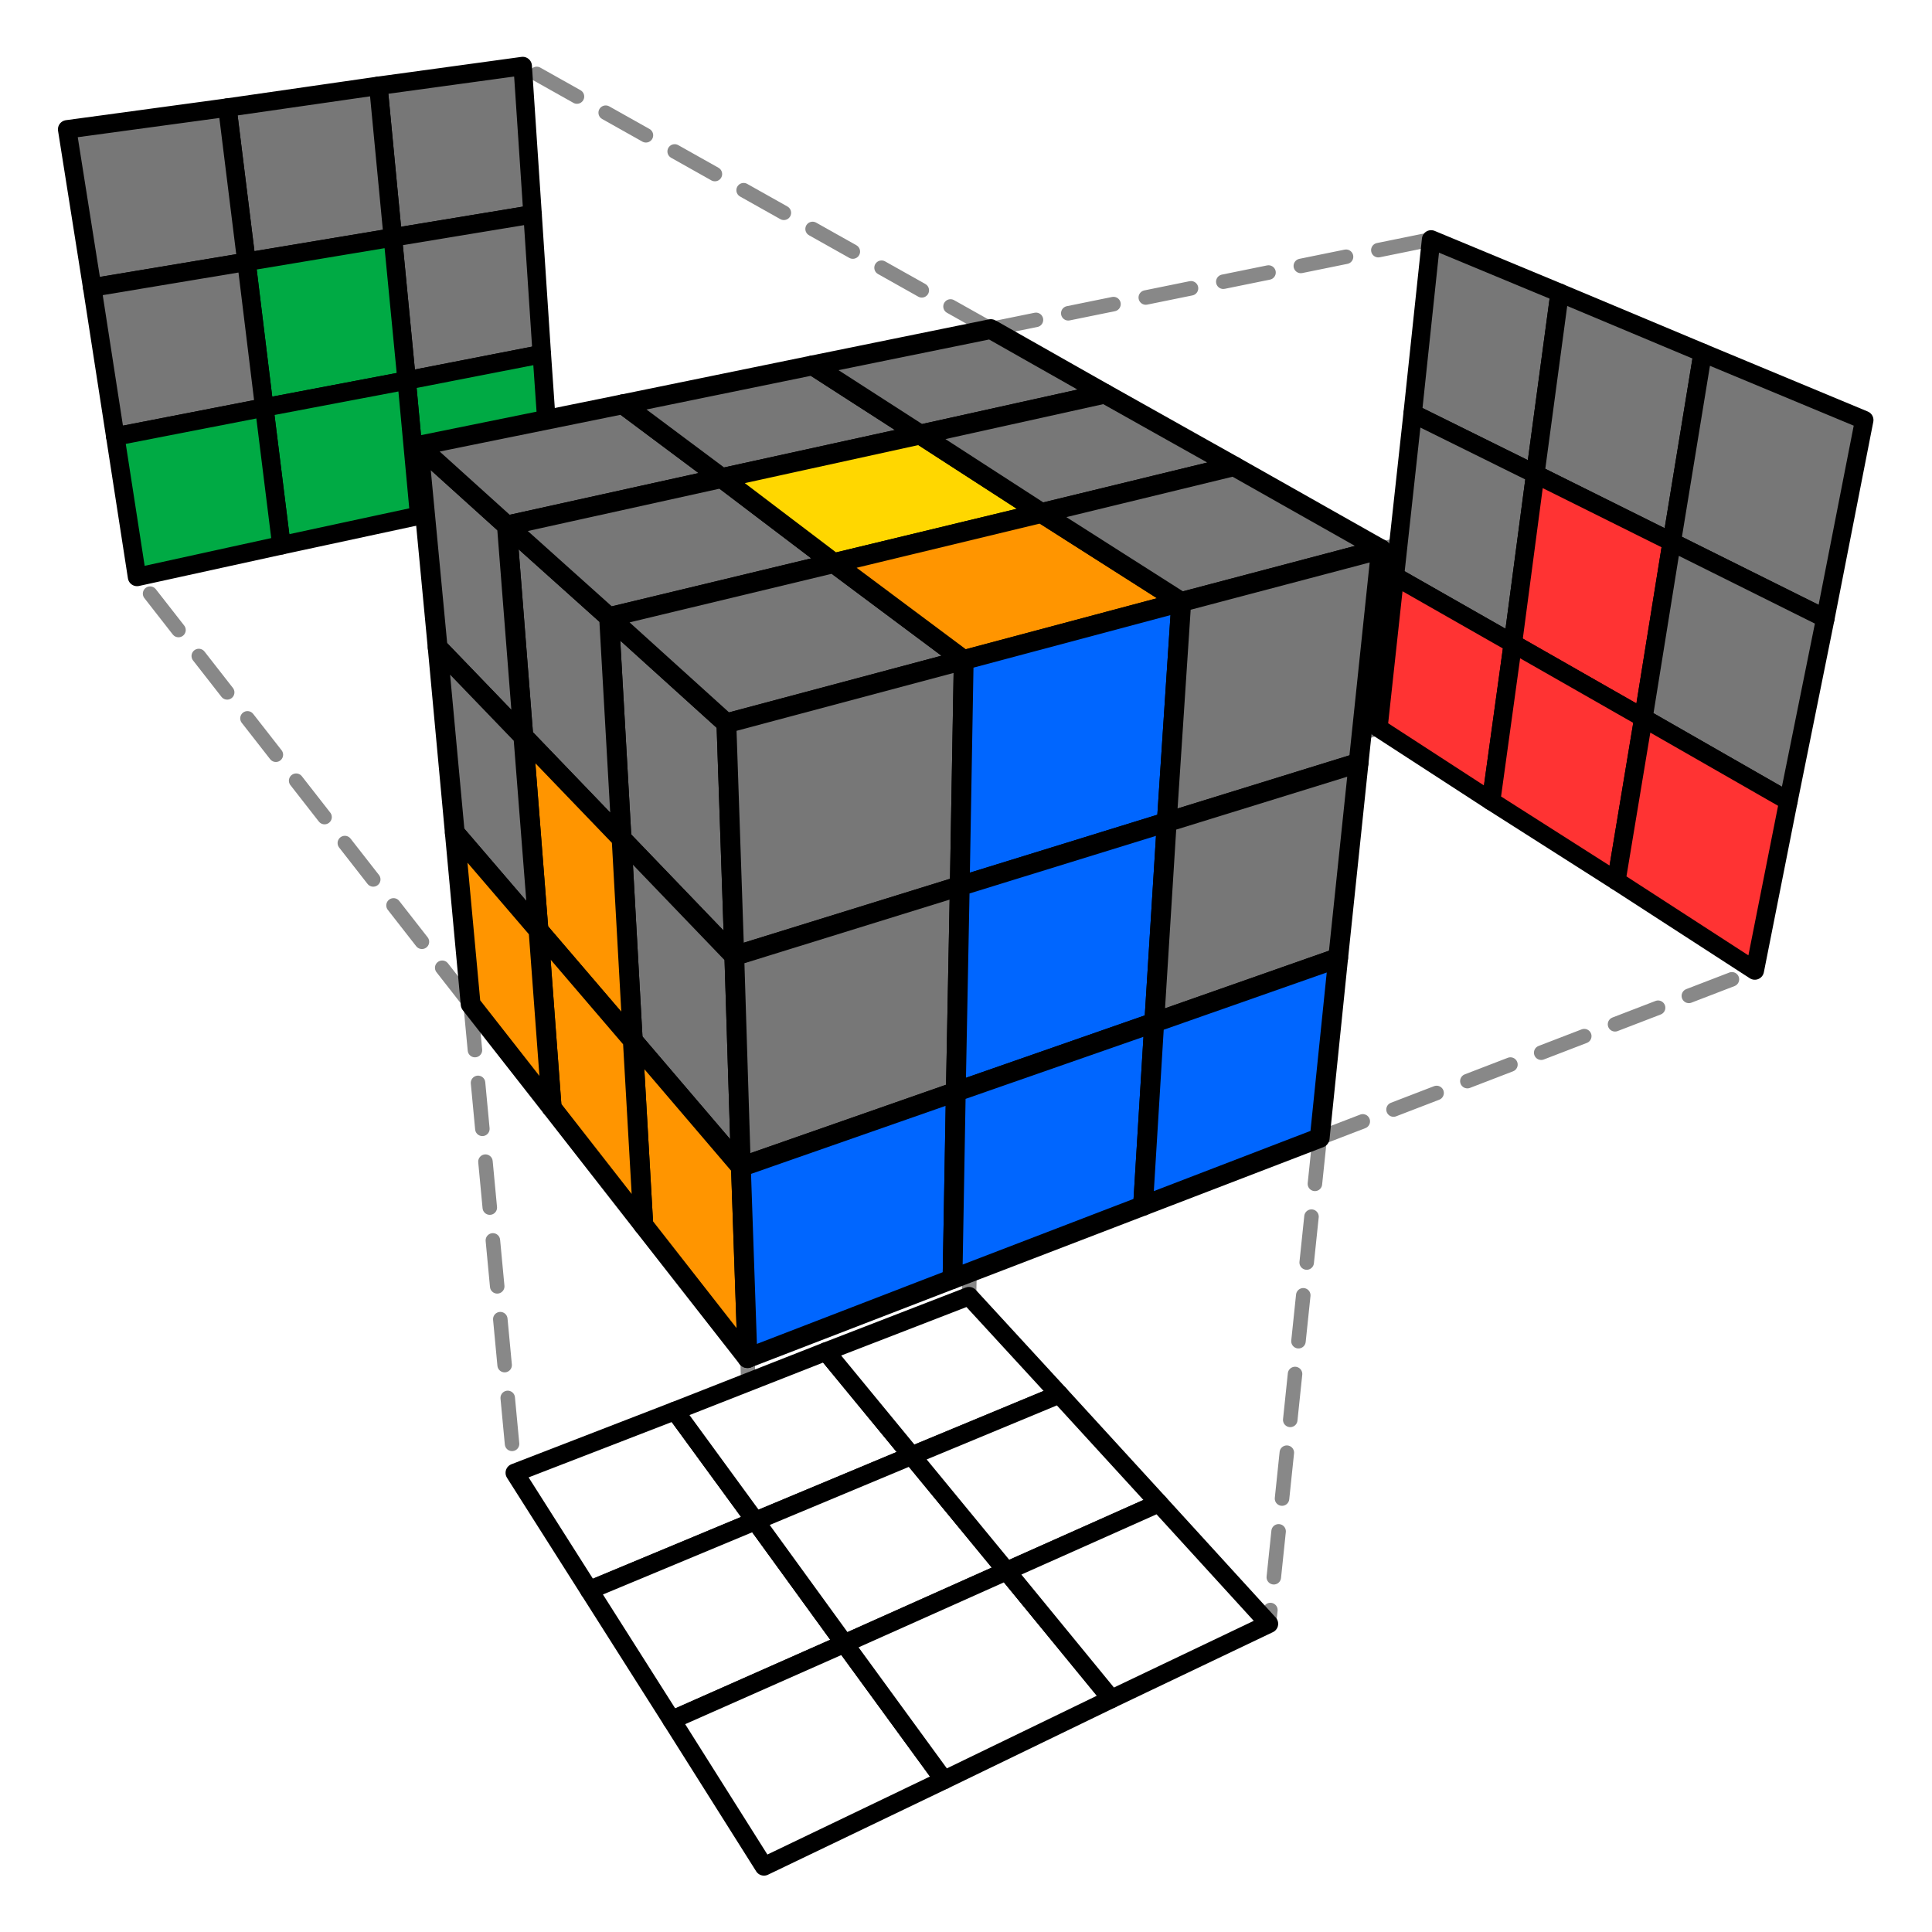
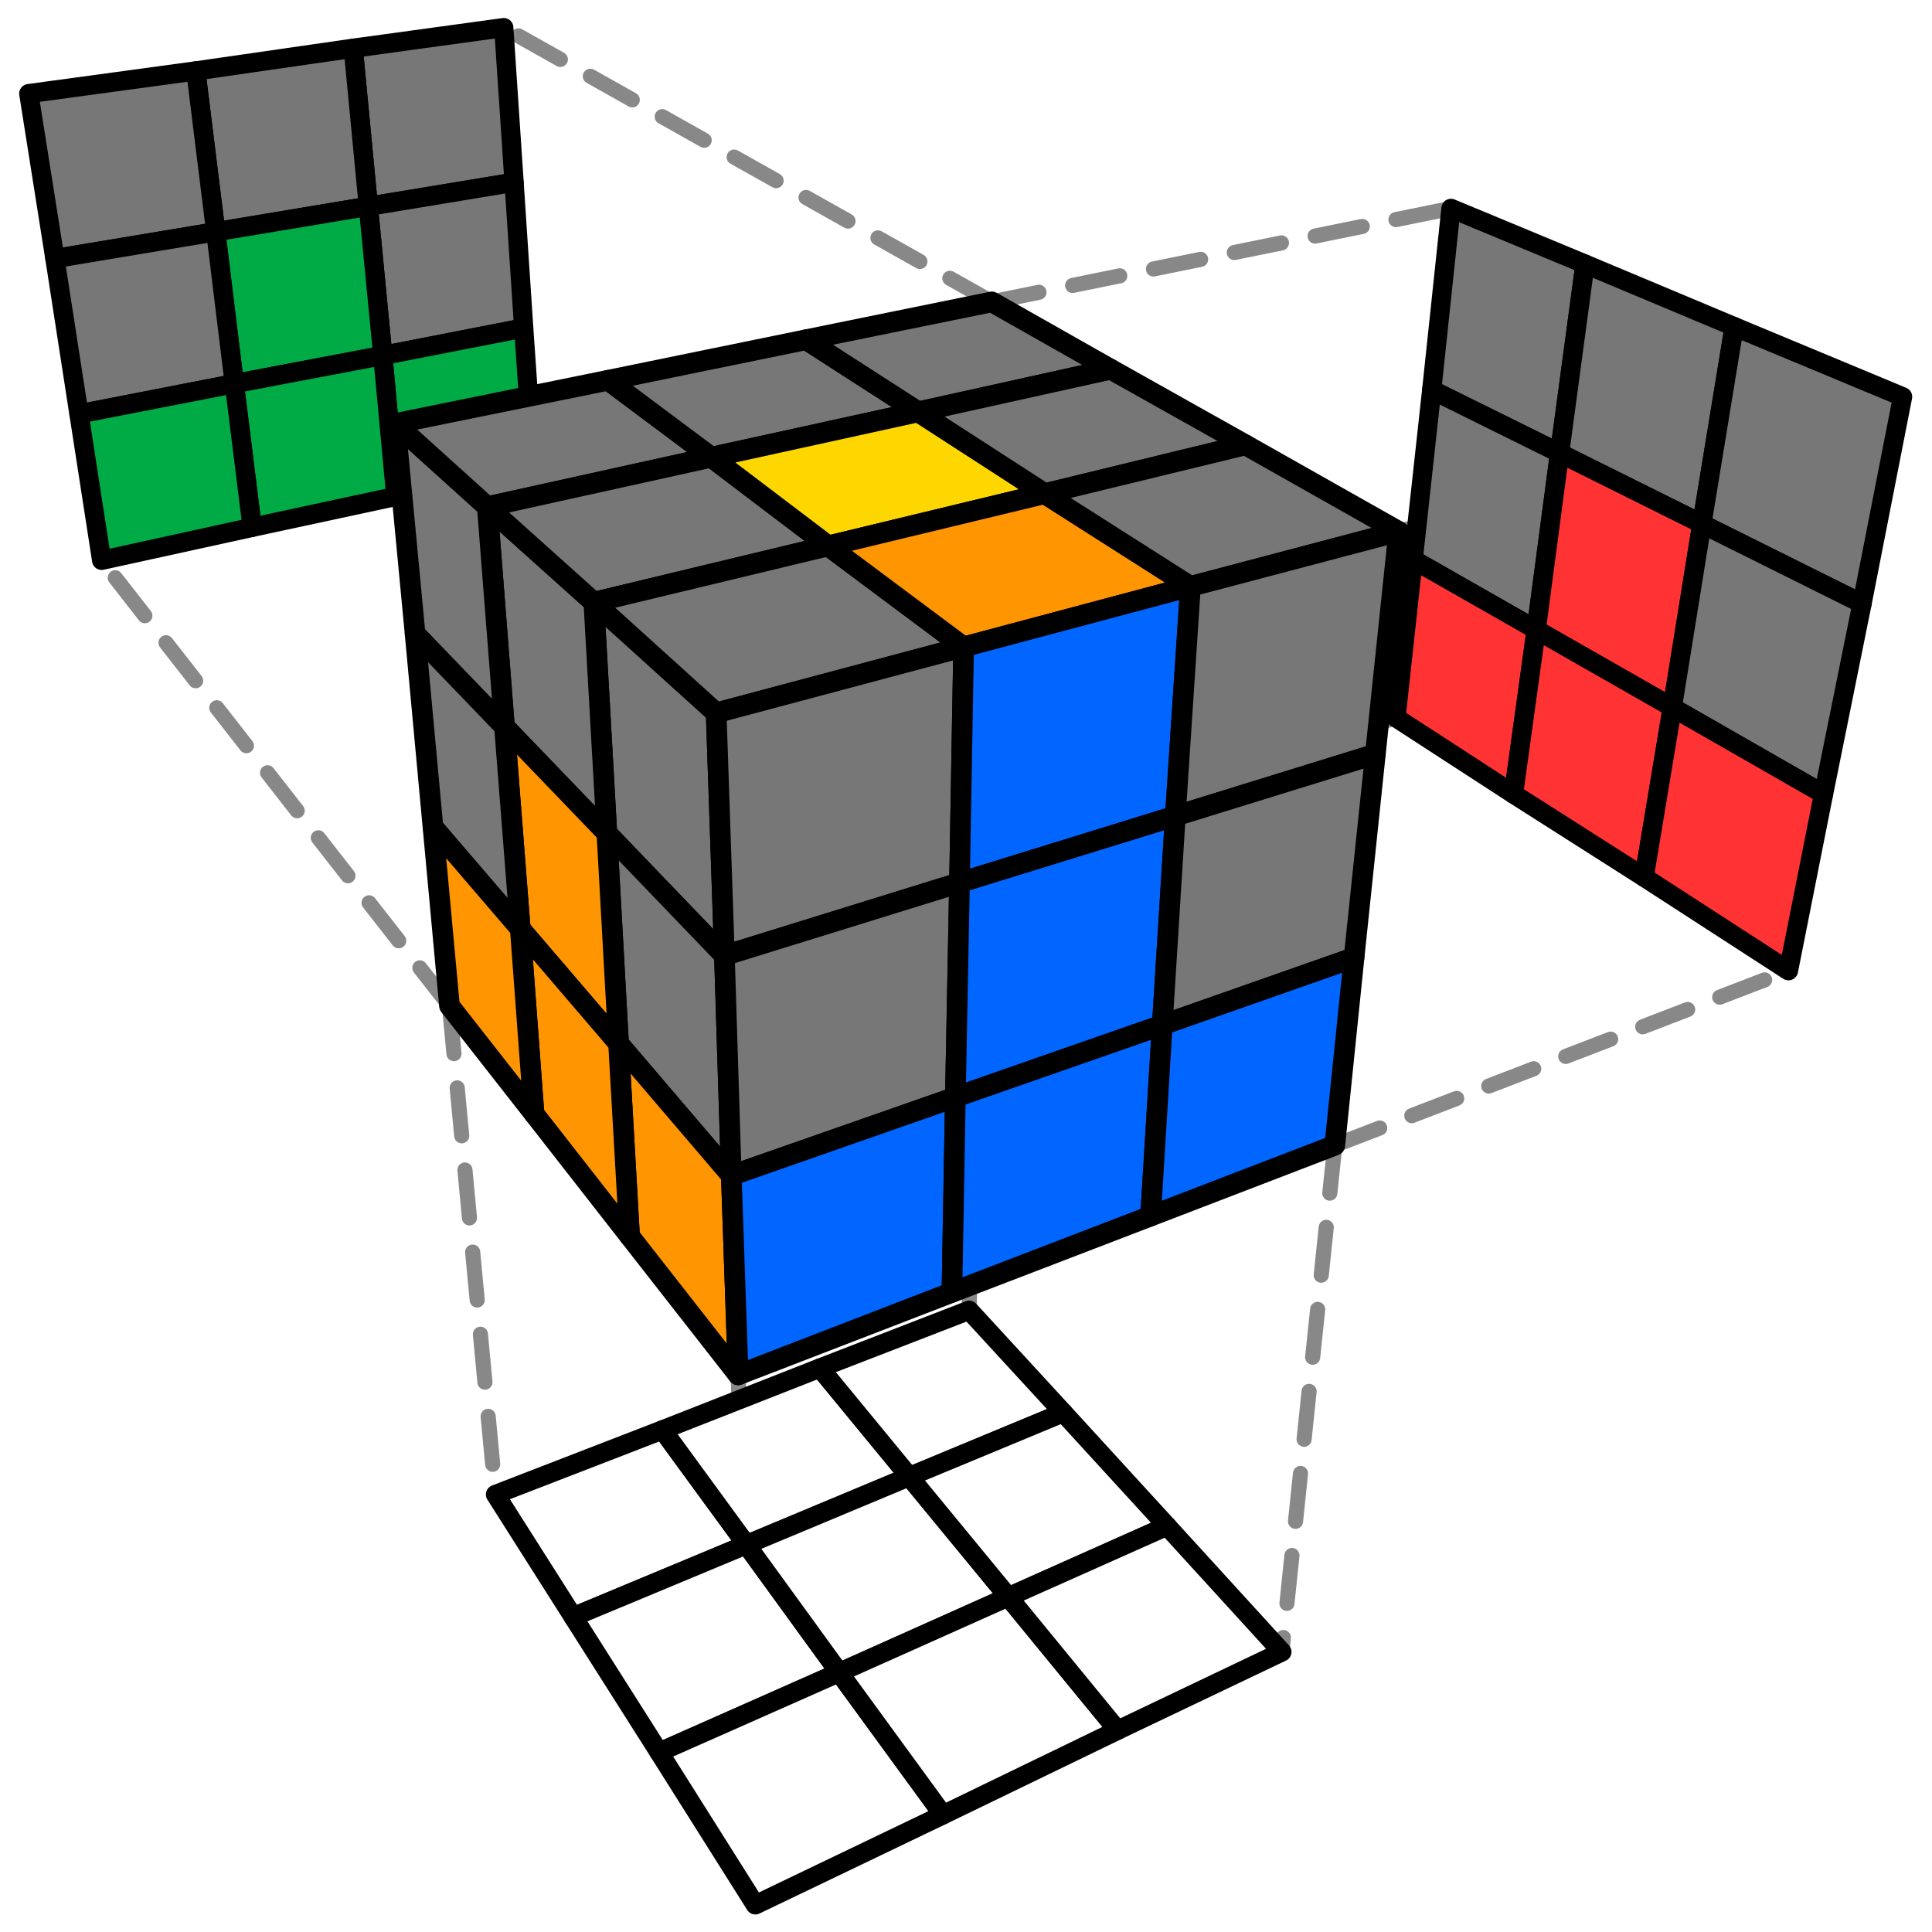
<svg xmlns="http://www.w3.org/2000/svg" width="240" height="240" viewBox="0 0 240 240">
  <rect fill="#FFFFFF" width="240" height="240" />
-   <g transform="translate(109.2347,99.34969) scale(81.89226)" style="stroke:#000000;stroke-width:0.028;stroke-linejoin:round;stroke-linecap:round">
+   <g transform="translate(108.7751,98.46804) scale(85.38859)" style="stroke:#000000;stroke-width:0.028;stroke-linejoin:round;stroke-linecap:round">
    <line x1="0.761" y1="-0.38" x2="1.494" y2="-0.576" stroke="#888888" stroke-width="0.022" stroke-dasharray="0.07,0.05" stroke-linecap="round" />
    <line x1="0.169" y1="-0.714" x2="0.837" y2="-0.85" stroke="#888888" stroke-width="0.022" stroke-dasharray="0.07,0.05" stroke-linecap="round" />
    <line x1="0.668" y1="0.513" x2="1.328" y2="0.259" stroke="#888888" stroke-width="0.022" stroke-dasharray="0.07,0.05" stroke-linecap="round" />
    <line x1="0.151" y1="0.076" x2="0.757" y2="-0.109" stroke="#888888" stroke-width="0.022" stroke-dasharray="0.07,0.05" stroke-linecap="round" />
    <line x1="-0.2" y1="0.847" x2="-0.175" y2="1.618" stroke="#888888" stroke-width="0.022" stroke-dasharray="0.07,0.05" stroke-linecap="round" />
    <line x1="0.668" y1="0.513" x2="0.591" y2="1.25" stroke="#888888" stroke-width="0.022" stroke-dasharray="0.07,0.05" stroke-linecap="round" />
    <line x1="-0.62" y1="0.31" x2="-0.553" y2="1.021" stroke="#888888" stroke-width="0.022" stroke-dasharray="0.07,0.05" stroke-linecap="round" />
    <line x1="0.151" y1="0.076" x2="0.136" y2="0.753" stroke="#888888" stroke-width="0.022" stroke-dasharray="0.07,0.05" stroke-linecap="round" />
    <line x1="-0.62" y1="0.31" x2="-1.126" y2="-0.338" stroke="#888888" stroke-width="0.022" stroke-dasharray="0.07,0.05" stroke-linecap="round" />
    <line x1="0.151" y1="0.076" x2="-0.498" y2="-0.474" stroke="#888888" stroke-width="0.022" stroke-dasharray="0.07,0.05" stroke-linecap="round" />
    <line x1="-0.699" y1="-0.537" x2="-1.232" y2="-1.017" stroke="#888888" stroke-width="0.022" stroke-dasharray="0.07,0.05" stroke-linecap="round" />
    <line x1="0.169" y1="-0.714" x2="-0.541" y2="-1.113" stroke="#888888" stroke-width="0.022" stroke-dasharray="0.07,0.05" stroke-linecap="round" />
    <polygon fill="#777777" stroke="#000000" points="0.837,-0.85 1.032,-0.769 0.995,-0.494 0.809,-0.586" />
    <polygon fill="#777777" stroke="#000000" points="1.032,-0.769 1.249,-0.678 1.202,-0.391 0.995,-0.494" />
    <polygon fill="#777777" stroke="#000000" points="1.249,-0.678 1.494,-0.576 1.435,-0.275 1.202,-0.391" />
    <polygon fill="#777777" stroke="#000000" points="0.809,-0.586 0.995,-0.494 0.961,-0.237 0.782,-0.339" />
    <polygon fill="#FF3333" stroke="#000000" points="0.995,-0.494 1.202,-0.391 1.159,-0.124 0.961,-0.237" />
    <polygon fill="#777777" stroke="#000000" points="1.202,-0.391 1.435,-0.275 1.379,0.002 1.159,-0.124" />
    <polygon fill="#FF3333" stroke="#000000" points="0.782,-0.339 0.961,-0.237 0.928,0.002 0.757,-0.109" />
    <polygon fill="#FF3333" stroke="#000000" points="0.961,-0.237 1.159,-0.124 1.118,0.123 0.928,0.002" />
    <polygon fill="#FF3333" stroke="#000000" points="1.159,-0.124 1.379,0.002 1.328,0.259 1.118,0.123" />
    <polygon fill="#FFFFFF" stroke="#000000" points="-0.553,1.021 -0.31,0.927 -0.188,1.094 -0.44,1.199" />
    <polygon fill="#FFFFFF" stroke="#000000" points="-0.31,0.927 -0.081,0.837 0.049,0.995 -0.188,1.094" />
    <polygon fill="#FFFFFF" stroke="#000000" points="-0.081,0.837 0.136,0.753 0.273,0.902 0.049,0.995" />
    <polygon fill="#FFFFFF" stroke="#000000" points="-0.44,1.199 -0.188,1.094 -0.053,1.28 -0.315,1.396" />
    <polygon fill="#FFFFFF" stroke="#000000" points="-0.188,1.094 0.049,0.995 0.193,1.17 -0.053,1.28" />
    <polygon fill="#FFFFFF" stroke="#000000" points="0.049,0.995 0.273,0.902 0.424,1.067 0.193,1.17" />
    <polygon fill="#FFFFFF" stroke="#000000" points="-0.315,1.396 -0.053,1.28 0.098,1.487 -0.175,1.618" />
    <polygon fill="#FFFFFF" stroke="#000000" points="-0.053,1.28 0.193,1.17 0.352,1.364 0.098,1.487" />
    <polygon fill="#FFFFFF" stroke="#000000" points="0.193,1.17 0.424,1.067 0.591,1.25 0.352,1.364" />
    <polygon fill="#777777" stroke="#000000" points="-0.541,-1.113 -0.76,-1.083 -0.738,-0.853 -0.526,-0.888" />
    <polygon fill="#777777" stroke="#000000" points="-0.76,-1.083 -0.989,-1.05 -0.96,-0.816 -0.738,-0.853" />
    <polygon fill="#777777" stroke="#000000" points="-0.989,-1.05 -1.232,-1.017 -1.194,-0.777 -0.96,-0.816" />
    <polygon fill="#777777" stroke="#000000" points="-0.526,-0.888 -0.738,-0.853 -0.717,-0.636 -0.512,-0.676" />
    <polygon fill="#00AA44" stroke="#000000" points="-0.738,-0.853 -0.96,-0.816 -0.933,-0.595 -0.717,-0.636" />
    <polygon fill="#777777" stroke="#000000" points="-0.96,-0.816 -1.194,-0.777 -1.159,-0.551 -0.933,-0.595" />
    <polygon fill="#00AA44" stroke="#000000" points="-0.512,-0.676 -0.717,-0.636 -0.698,-0.431 -0.498,-0.474" />
    <polygon fill="#00AA44" stroke="#000000" points="-0.717,-0.636 -0.933,-0.595 -0.907,-0.386 -0.698,-0.431" />
    <polygon fill="#00AA44" stroke="#000000" points="-0.933,-0.595 -1.159,-0.551 -1.126,-0.338 -0.907,-0.386" />
    <polygon fill="#777777" stroke="#000000" stroke-width="0.03" points="-0.232,-0.116 -0.41,-0.277 -0.391,0.059 -0.22,0.237" />
    <polygon fill="#777777" stroke="#000000" stroke-width="0.03" points="-0.41,-0.277 -0.565,-0.416 -0.54,-0.096 -0.391,0.059" />
    <polygon fill="#777777" stroke="#000000" stroke-width="0.03" points="-0.565,-0.416 -0.699,-0.537 -0.67,-0.231 -0.54,-0.096" />
    <polygon fill="#777777" stroke="#000000" stroke-width="0.03" points="-0.22,0.237 -0.391,0.059 -0.374,0.365 -0.21,0.557" />
    <polygon fill="#FF9500" stroke="#000000" stroke-width="0.03" points="-0.391,0.059 -0.54,-0.096 -0.517,0.198 -0.374,0.365" />
    <polygon fill="#777777" stroke="#000000" stroke-width="0.03" points="-0.54,-0.096 -0.67,-0.231 -0.644,0.05 -0.517,0.198" />
    <polygon fill="#FF9500" stroke="#000000" stroke-width="0.03" points="-0.21,0.557 -0.374,0.365 -0.358,0.645 -0.2,0.847" />
    <polygon fill="#FF9500" stroke="#000000" stroke-width="0.03" points="-0.374,0.365 -0.517,0.198 -0.497,0.467 -0.358,0.645" />
    <polygon fill="#FF9500" stroke="#000000" stroke-width="0.03" points="-0.517,0.198 -0.644,0.05 -0.62,0.31 -0.497,0.467" />
    <polygon fill="#777777" stroke="#000000" stroke-width="0.03" points="-0.699,-0.537 -0.389,-0.6 -0.239,-0.488 -0.565,-0.416" />
    <polygon fill="#777777" stroke="#000000" stroke-width="0.03" points="-0.389,-0.6 -0.101,-0.659 0.062,-0.554 -0.239,-0.488" />
    <polygon fill="#777777" stroke="#000000" stroke-width="0.03" points="-0.101,-0.659 0.169,-0.714 0.342,-0.616 0.062,-0.554" />
    <polygon fill="#777777" stroke="#000000" stroke-width="0.03" points="-0.565,-0.416 -0.239,-0.488 -0.069,-0.359 -0.41,-0.277" />
    <polygon fill="#FFD700" stroke="#000000" stroke-width="0.03" points="-0.239,-0.488 0.062,-0.554 0.246,-0.435 -0.069,-0.359" />
    <polygon fill="#777777" stroke="#000000" stroke-width="0.03" points="0.062,-0.554 0.342,-0.616 0.538,-0.506 0.246,-0.435" />
    <polygon fill="#777777" stroke="#000000" stroke-width="0.03" points="-0.41,-0.277 -0.069,-0.359 0.128,-0.212 -0.232,-0.116" />
    <polygon fill="#FF9500" stroke="#000000" stroke-width="0.03" points="-0.069,-0.359 0.246,-0.435 0.458,-0.3 0.128,-0.212" />
    <polygon fill="#777777" stroke="#000000" stroke-width="0.03" points="0.246,-0.435 0.538,-0.506 0.761,-0.38 0.458,-0.3" />
    <polygon fill="#777777" stroke="#000000" stroke-width="0.03" points="-0.232,-0.116 0.128,-0.212 0.122,0.131 -0.22,0.237" />
    <polygon fill="#0066FF" stroke="#000000" stroke-width="0.03" points="0.128,-0.212 0.458,-0.3 0.436,0.034 0.122,0.131" />
    <polygon fill="#777777" stroke="#000000" stroke-width="0.03" points="0.458,-0.3 0.761,-0.38 0.727,-0.056 0.436,0.034" />
    <polygon fill="#777777" stroke="#000000" stroke-width="0.03" points="-0.22,0.237 0.122,0.131 0.116,0.443 -0.21,0.557" />
    <polygon fill="#0066FF" stroke="#000000" stroke-width="0.03" points="0.122,0.131 0.436,0.034 0.417,0.338 0.116,0.443" />
    <polygon fill="#777777" stroke="#000000" stroke-width="0.03" points="0.436,0.034 0.727,-0.056 0.696,0.24 0.417,0.338" />
    <polygon fill="#0066FF" stroke="#000000" stroke-width="0.03" points="-0.21,0.557 0.116,0.443 0.111,0.727 -0.2,0.847" />
    <polygon fill="#0066FF" stroke="#000000" stroke-width="0.03" points="0.116,0.443 0.417,0.338 0.4,0.616 0.111,0.727" />
    <polygon fill="#0066FF" stroke="#000000" stroke-width="0.03" points="0.417,0.338 0.696,0.24 0.668,0.513 0.4,0.616" />
  </g>
</svg>
